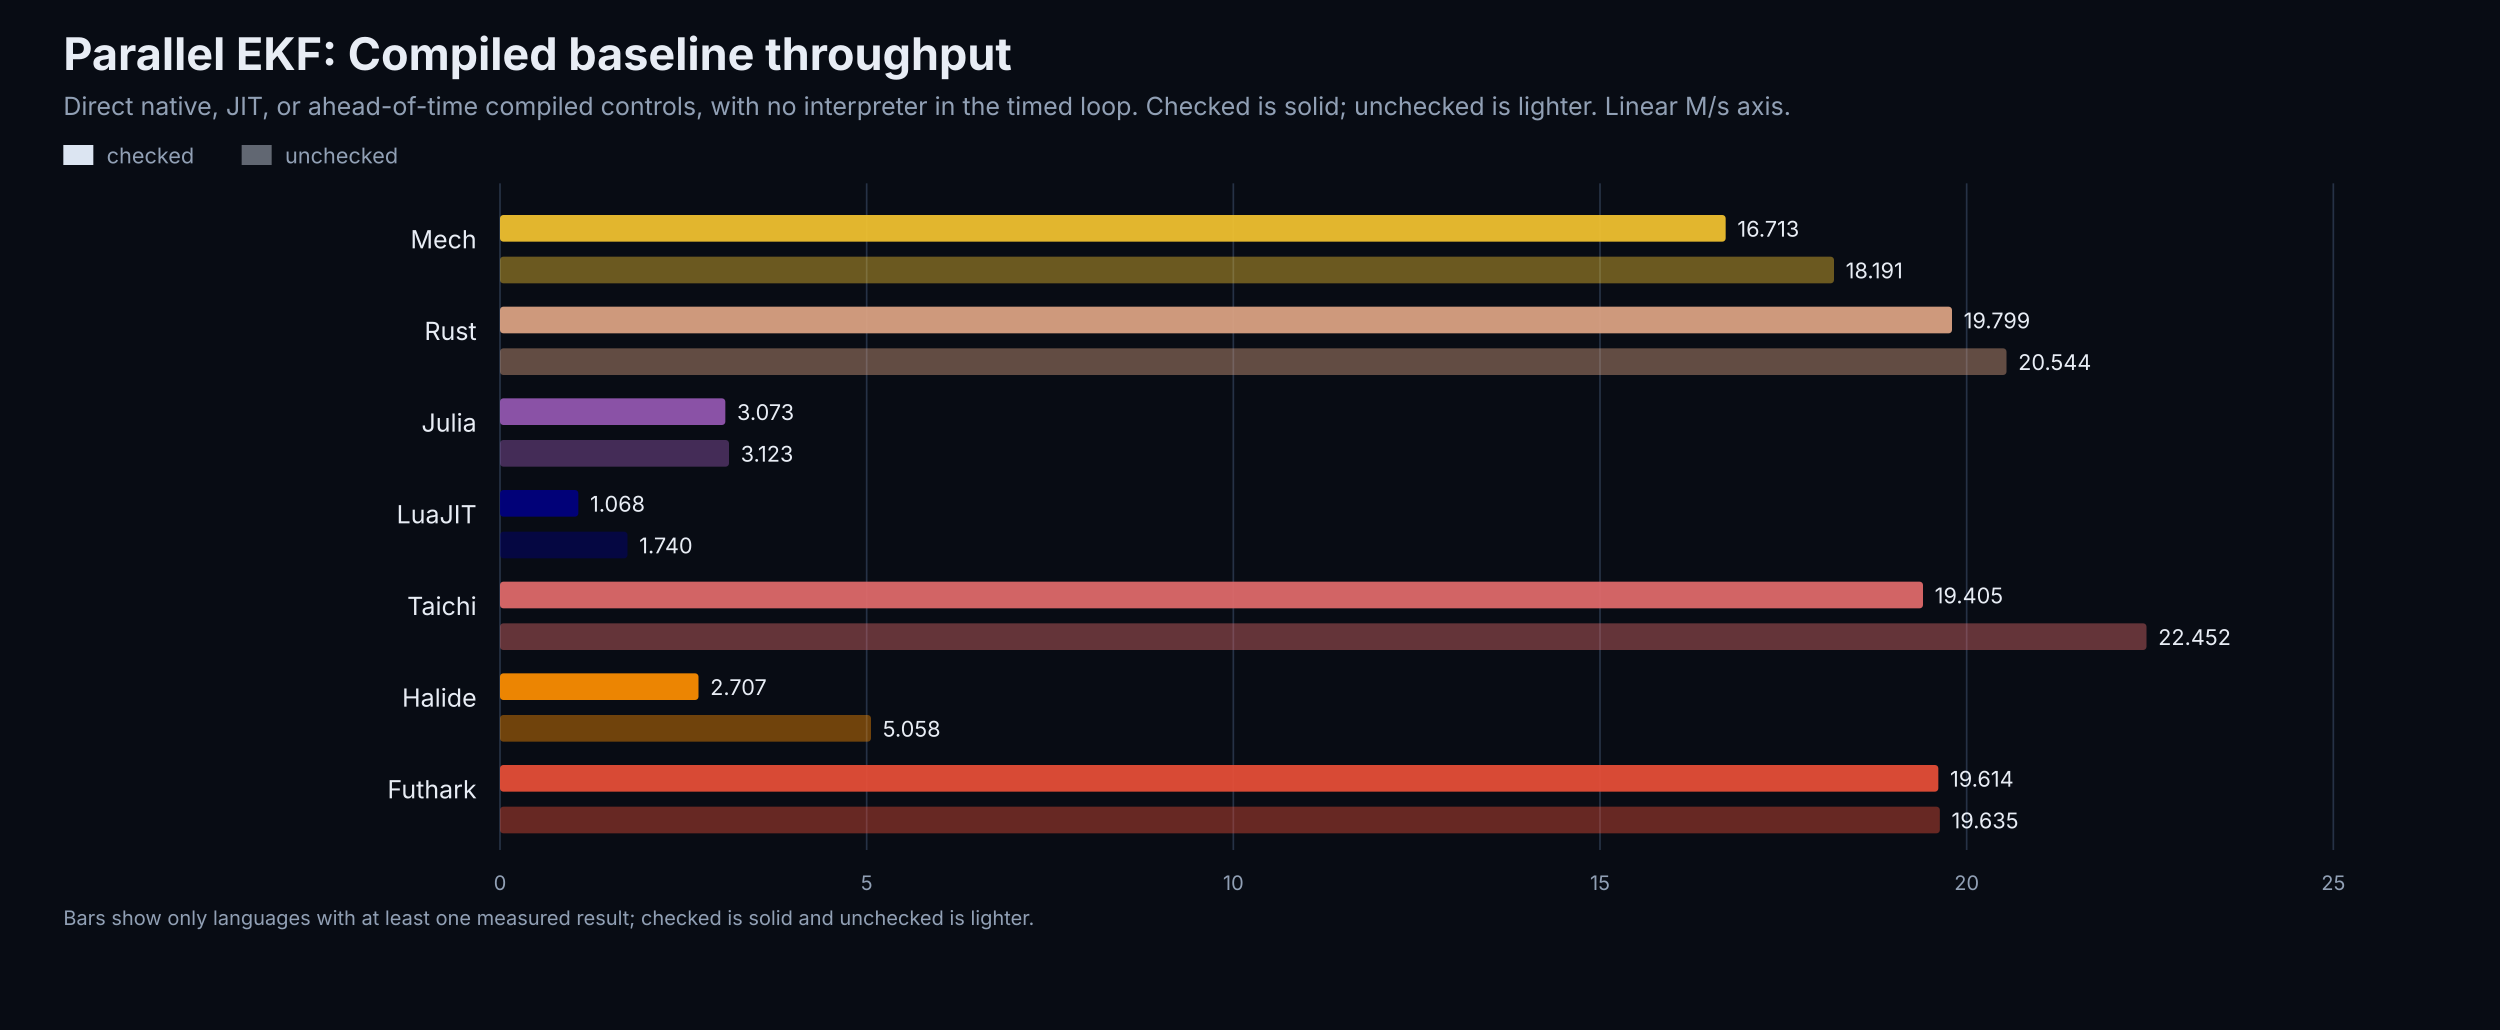
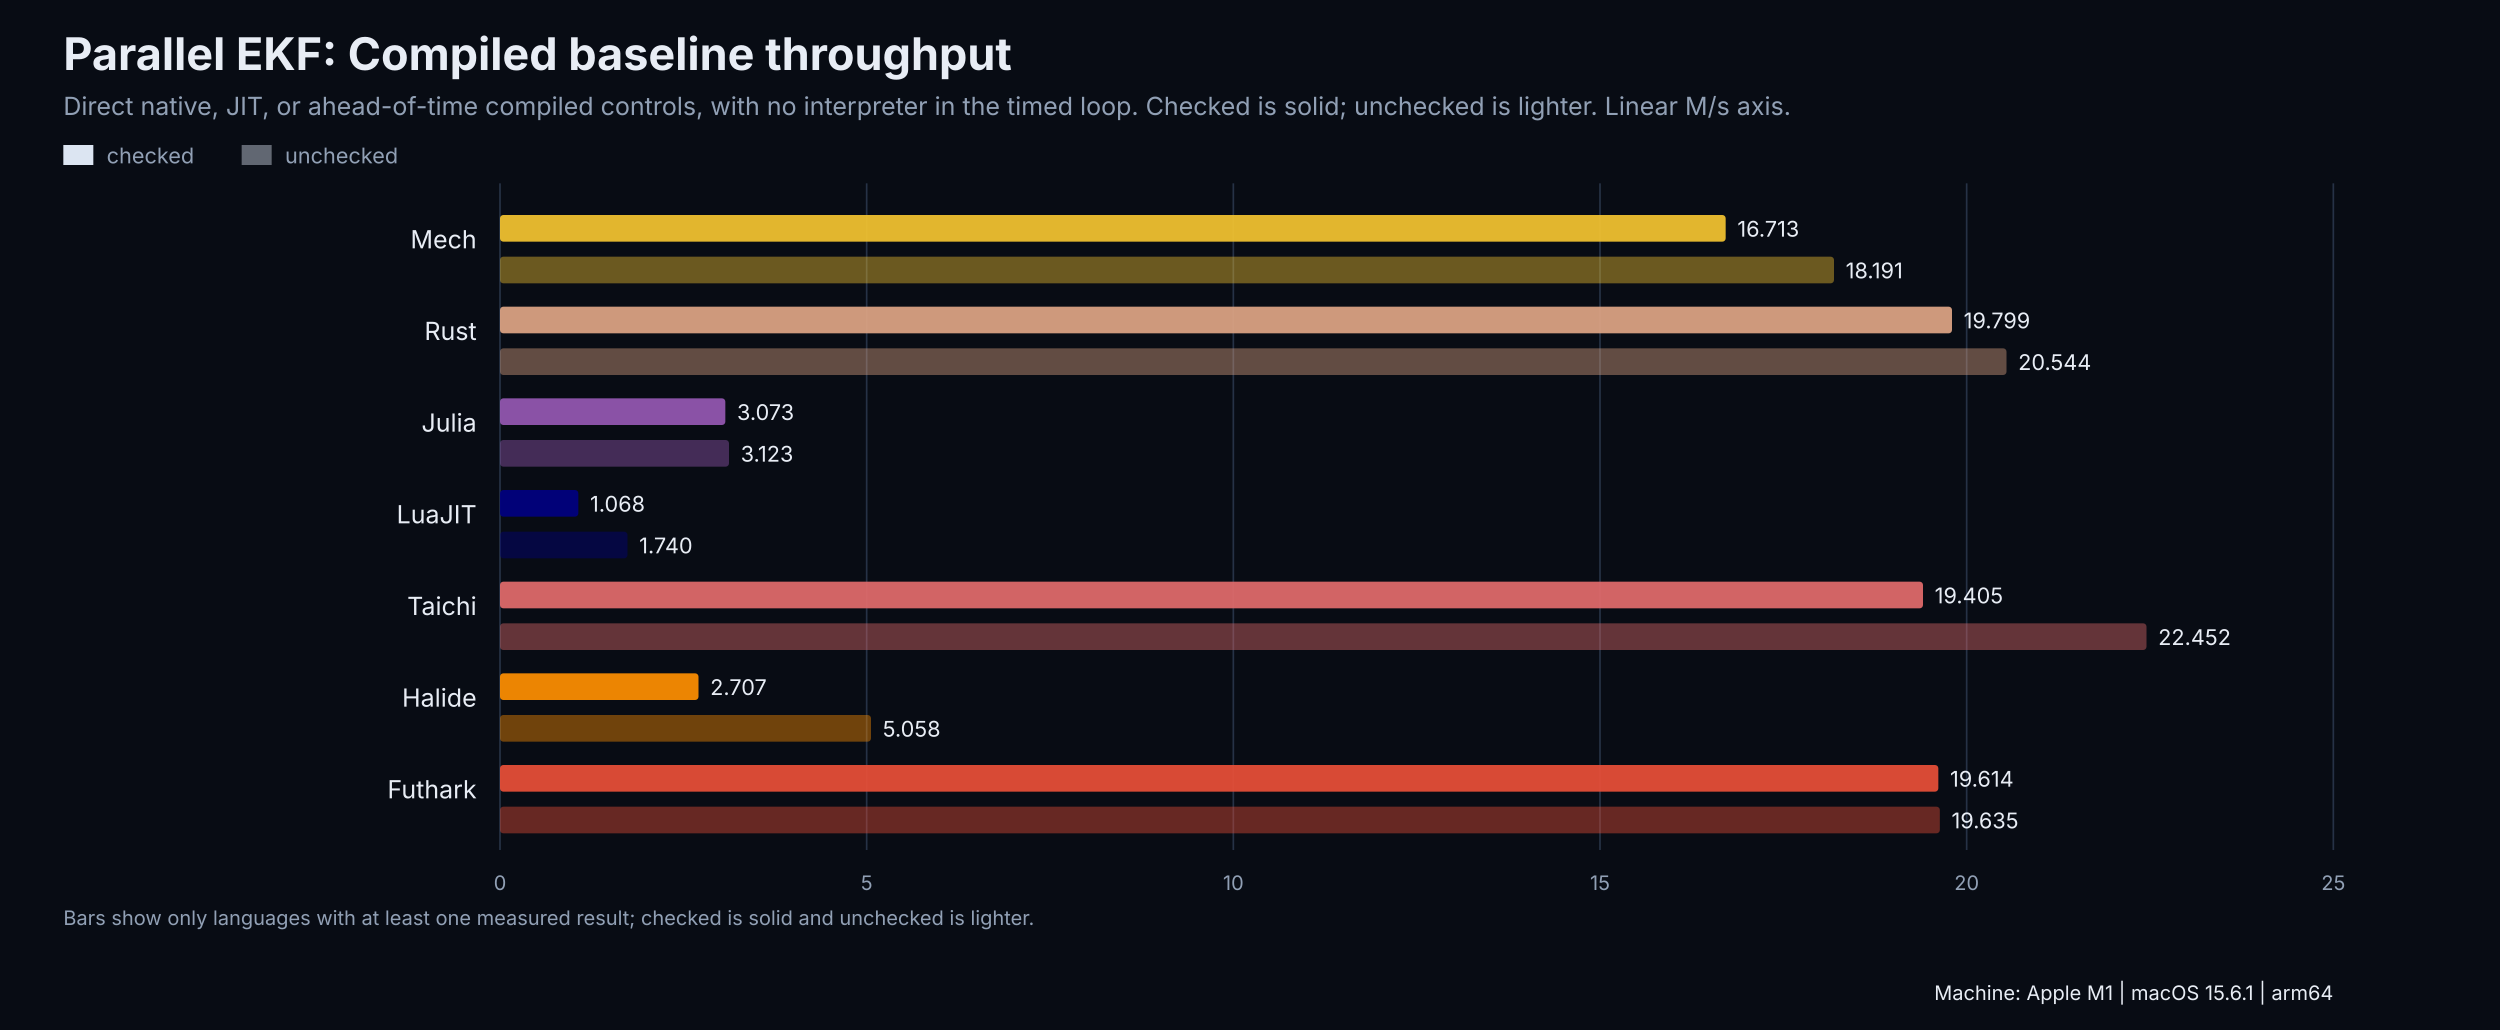
<svg xmlns="http://www.w3.org/2000/svg" width="1500" height="618" viewBox="0 0 1500 618">
  <rect width="100%" height="100%" fill="#080c14" />
  <style>text{font-family:-apple-system,BlinkMacSystemFont,"Segoe UI",sans-serif;fill:#e8edf5}.muted{fill:#91a0b5}.grid{stroke:#263246;stroke-width:1}.label{font-size:15px}.value{font-size:13px;font-variant-numeric:tabular-nums}</style>
  <text x="38" y="42" font-size="27" font-weight="700">Parallel EKF: Compiled baseline throughput</text>
  <text x="38" y="69" class="muted" font-size="15">Direct native, JIT, or ahead-of-time compiled controls, with no interpreter in the timed loop. Checked is solid; unchecked is lighter. Linear M/s axis.</text>
  <rect x="38" y="87" width="18" height="12" fill="#dce5f2" />
  <text x="64" y="98" class="muted" font-size="13">checked</text>
  <rect x="145" y="87" width="18" height="12" fill="#dce5f2" opacity="0.42" />
  <text x="171" y="98" class="muted" font-size="13">unchecked</text>
  <line x1="300.0" y1="110" x2="300.0" y2="510" class="grid" />
  <text x="300.0" y="534" text-anchor="middle" class="muted" font-size="12">0</text>
  <line x1="520.0" y1="110" x2="520.0" y2="510" class="grid" />
  <text x="520.0" y="534" text-anchor="middle" class="muted" font-size="12">5</text>
  <line x1="740.0" y1="110" x2="740.0" y2="510" class="grid" />
  <text x="740.0" y="534" text-anchor="middle" class="muted" font-size="12">10</text>
  <line x1="960.0" y1="110" x2="960.0" y2="510" class="grid" />
  <text x="960.0" y="534" text-anchor="middle" class="muted" font-size="12">15</text>
  <line x1="1180.0" y1="110" x2="1180.0" y2="510" class="grid" />
  <text x="1180.0" y="534" text-anchor="middle" class="muted" font-size="12">20</text>
  <line x1="1400.0" y1="110" x2="1400.0" y2="510" class="grid" />
  <text x="1400.0" y="534" text-anchor="middle" class="muted" font-size="12">25</text>
  <text x="286" y="149" text-anchor="end" class="label">Mech</text>
  <rect x="300" y="129" width="735.4" height="16" rx="2" fill="#f4c430" opacity="0.92" />
  <text x="1042.4" y="142" class="value">16.713</text>
  <rect x="300" y="154" width="800.4" height="16" rx="2" fill="#f4c430" opacity="0.42" />
  <text x="1107.4" y="167" class="value">18.191</text>
  <text x="286" y="204" text-anchor="end" class="label">Rust</text>
  <rect x="300" y="184" width="871.2" height="16" rx="2" fill="#dea584" opacity="0.92" />
  <text x="1178.2" y="197" class="value">19.799</text>
  <rect x="300" y="209" width="903.9" height="16" rx="2" fill="#dea584" opacity="0.42" />
  <text x="1210.9" y="222" class="value">20.544</text>
  <text x="286" y="259" text-anchor="end" class="label">Julia</text>
  <rect x="300" y="239" width="135.2" height="16" rx="2" fill="#9558b2" opacity="0.92" />
  <text x="442.2" y="252" class="value">3.073</text>
  <rect x="300" y="264" width="137.4" height="16" rx="2" fill="#9558b2" opacity="0.42" />
  <text x="444.4" y="277" class="value">3.123</text>
  <text x="286" y="314" text-anchor="end" class="label">LuaJIT</text>
  <rect x="300" y="294" width="47.0" height="16" rx="2" fill="#000080" opacity="0.92" />
  <text x="354.0" y="307" class="value">1.068</text>
  <rect x="300" y="319" width="76.5" height="16" rx="2" fill="#000080" opacity="0.42" />
  <text x="383.5" y="332" class="value">1.740</text>
  <text x="286" y="369" text-anchor="end" class="label">Taichi</text>
  <rect x="300" y="349" width="853.8" height="16" rx="2" fill="#e36b6b" opacity="0.92" />
  <text x="1160.8" y="362" class="value">19.405</text>
  <rect x="300" y="374" width="987.9" height="16" rx="2" fill="#e36b6b" opacity="0.42" />
  <text x="1294.9" y="387" class="value">22.452</text>
  <text x="286" y="424" text-anchor="end" class="label">Halide</text>
  <rect x="300" y="404" width="119.1" height="16" rx="2" fill="#ff8f00" opacity="0.92" />
  <text x="426.1" y="417" class="value">2.707</text>
  <rect x="300" y="429" width="222.6" height="16" rx="2" fill="#ff8f00" opacity="0.42" />
  <text x="529.6" y="442" class="value">5.058</text>
  <text x="286" y="479" text-anchor="end" class="label">Futhark</text>
  <rect x="300" y="459" width="863.0" height="16" rx="2" fill="#e94f37" opacity="0.92" />
  <text x="1170.0" y="472" class="value">19.614</text>
  <rect x="300" y="484" width="863.9" height="16" rx="2" fill="#e94f37" opacity="0.42" />
  <text x="1170.9" y="497" class="value">19.635</text>
  <text x="38" y="555" class="muted" font-size="12">Bars show only languages with at least one measured result; checked is solid and unchecked is lighter.</text>
+   <text x="1400" y="600" text-anchor="end" fill="#91a0b5" font-size="12">Machine: Apple M1 | macOS 15.6.1 | arm64</text>
</svg>
